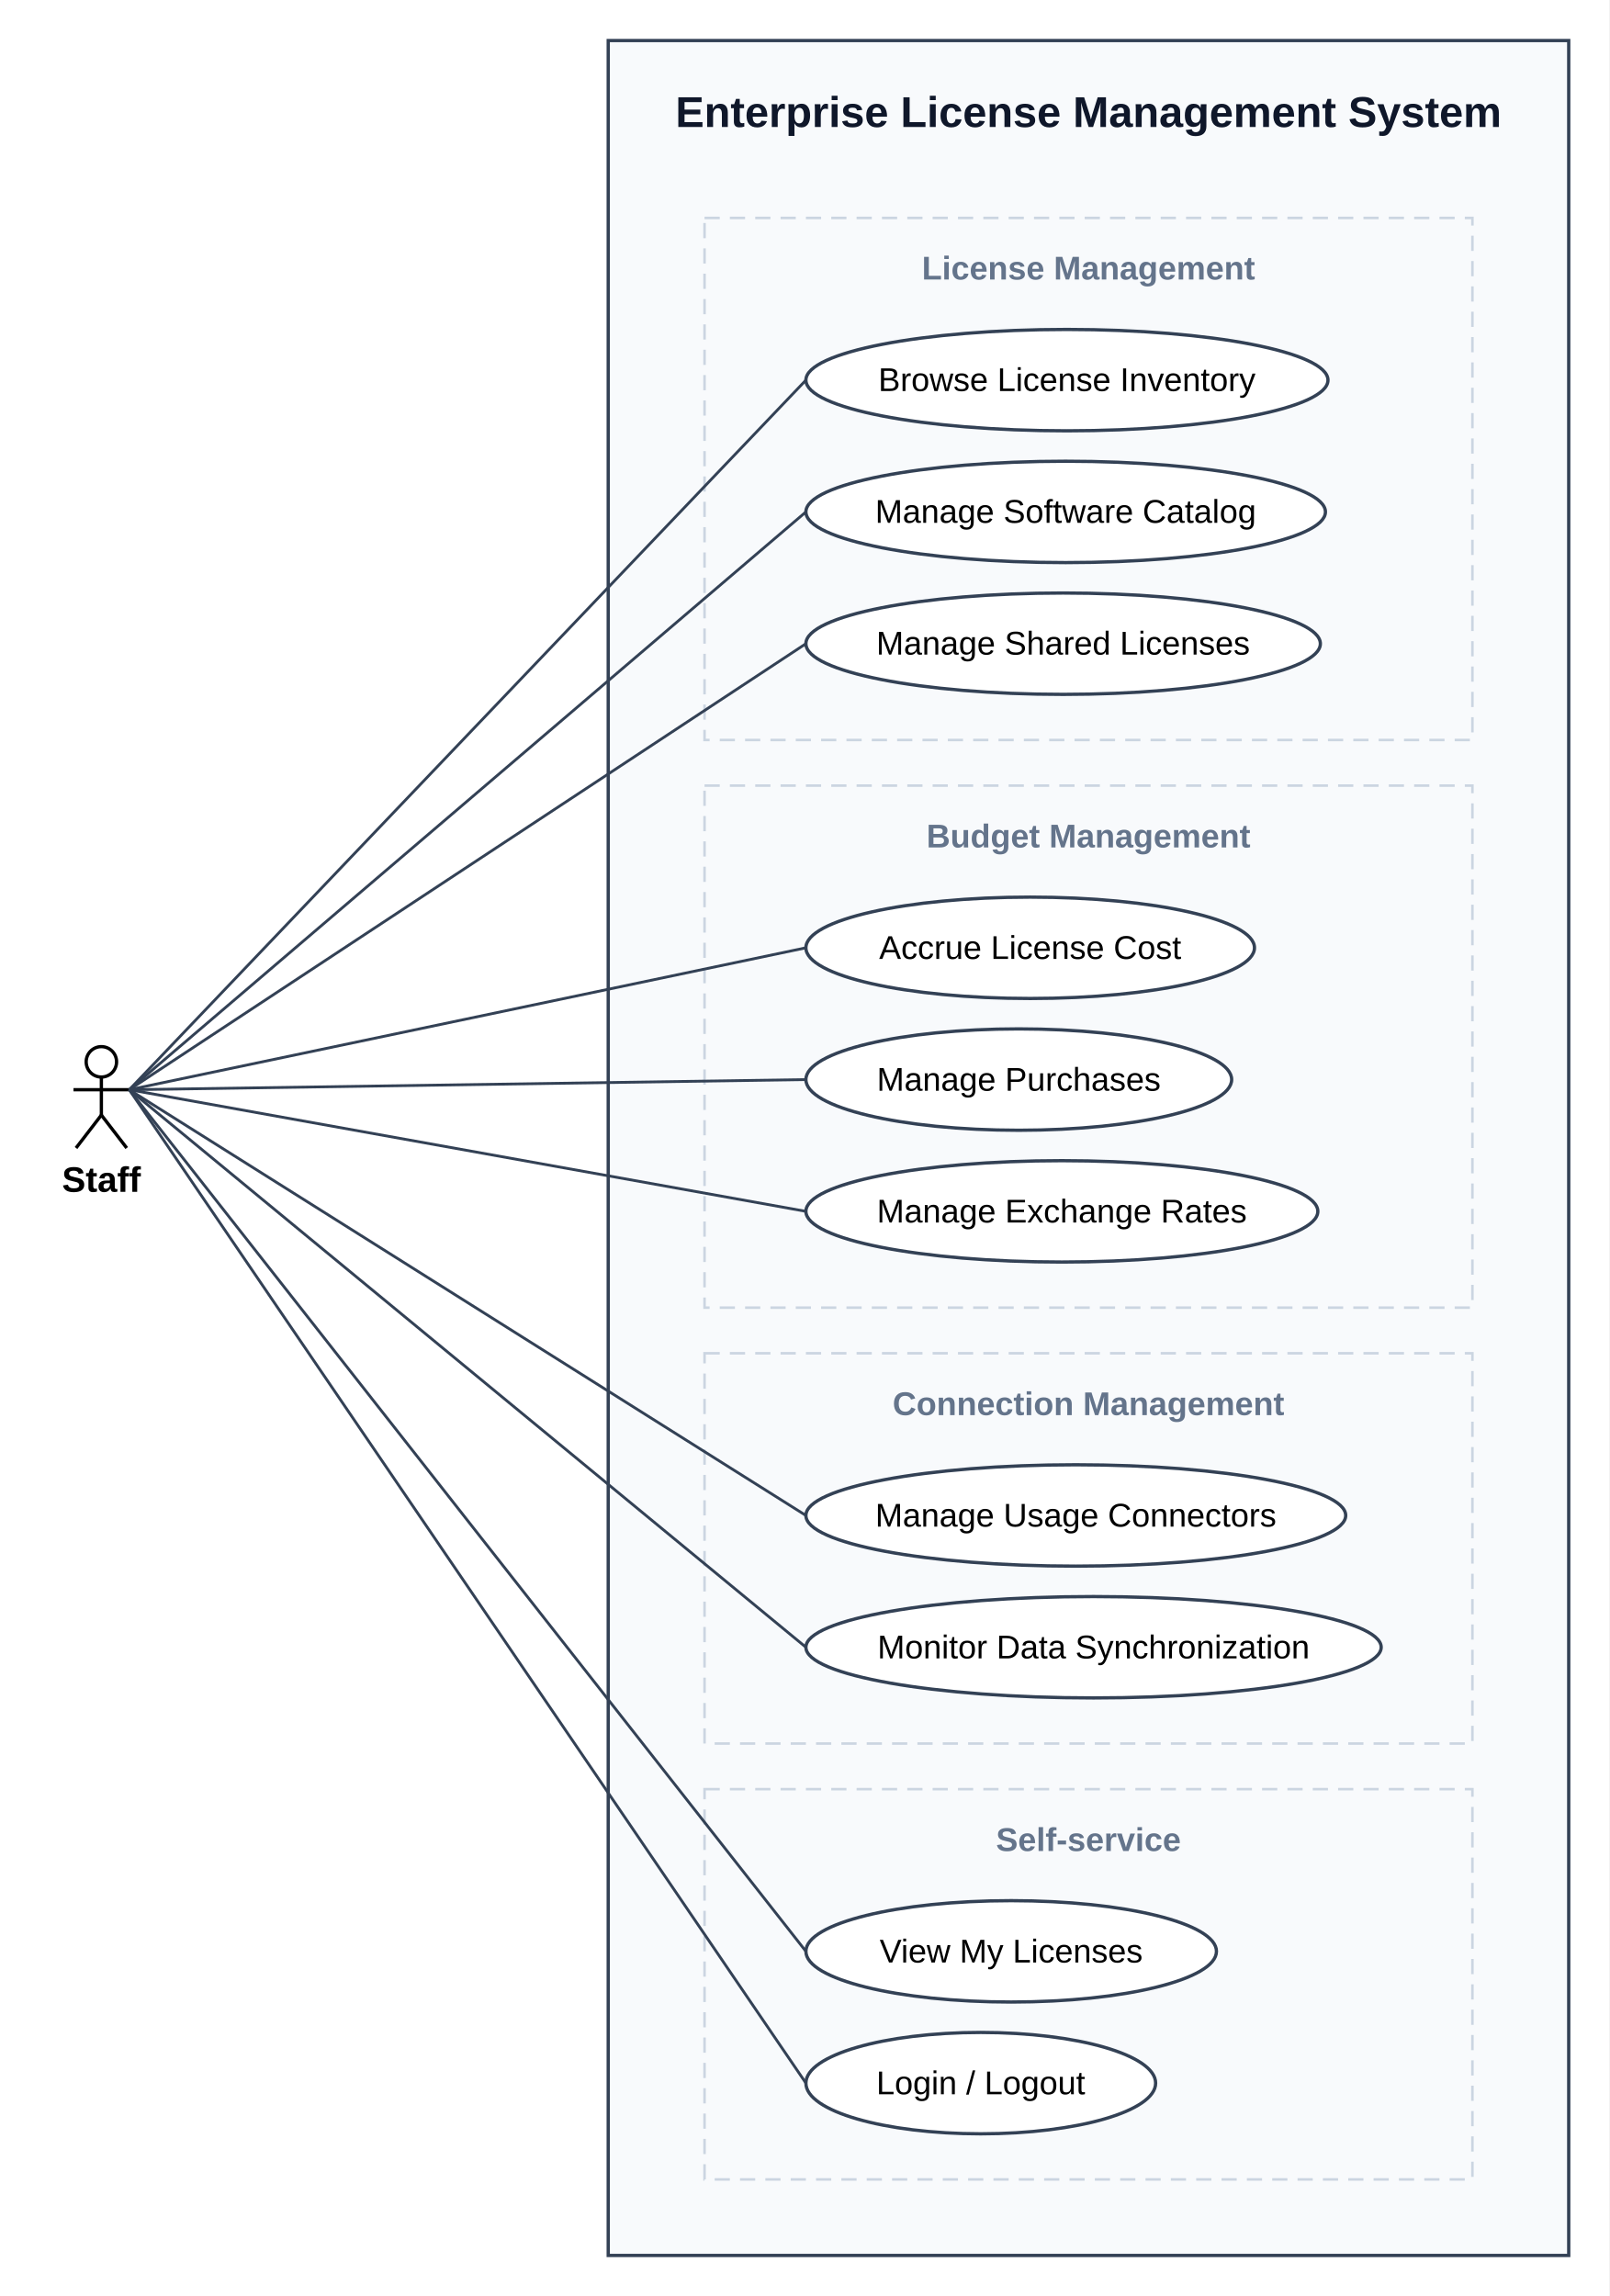
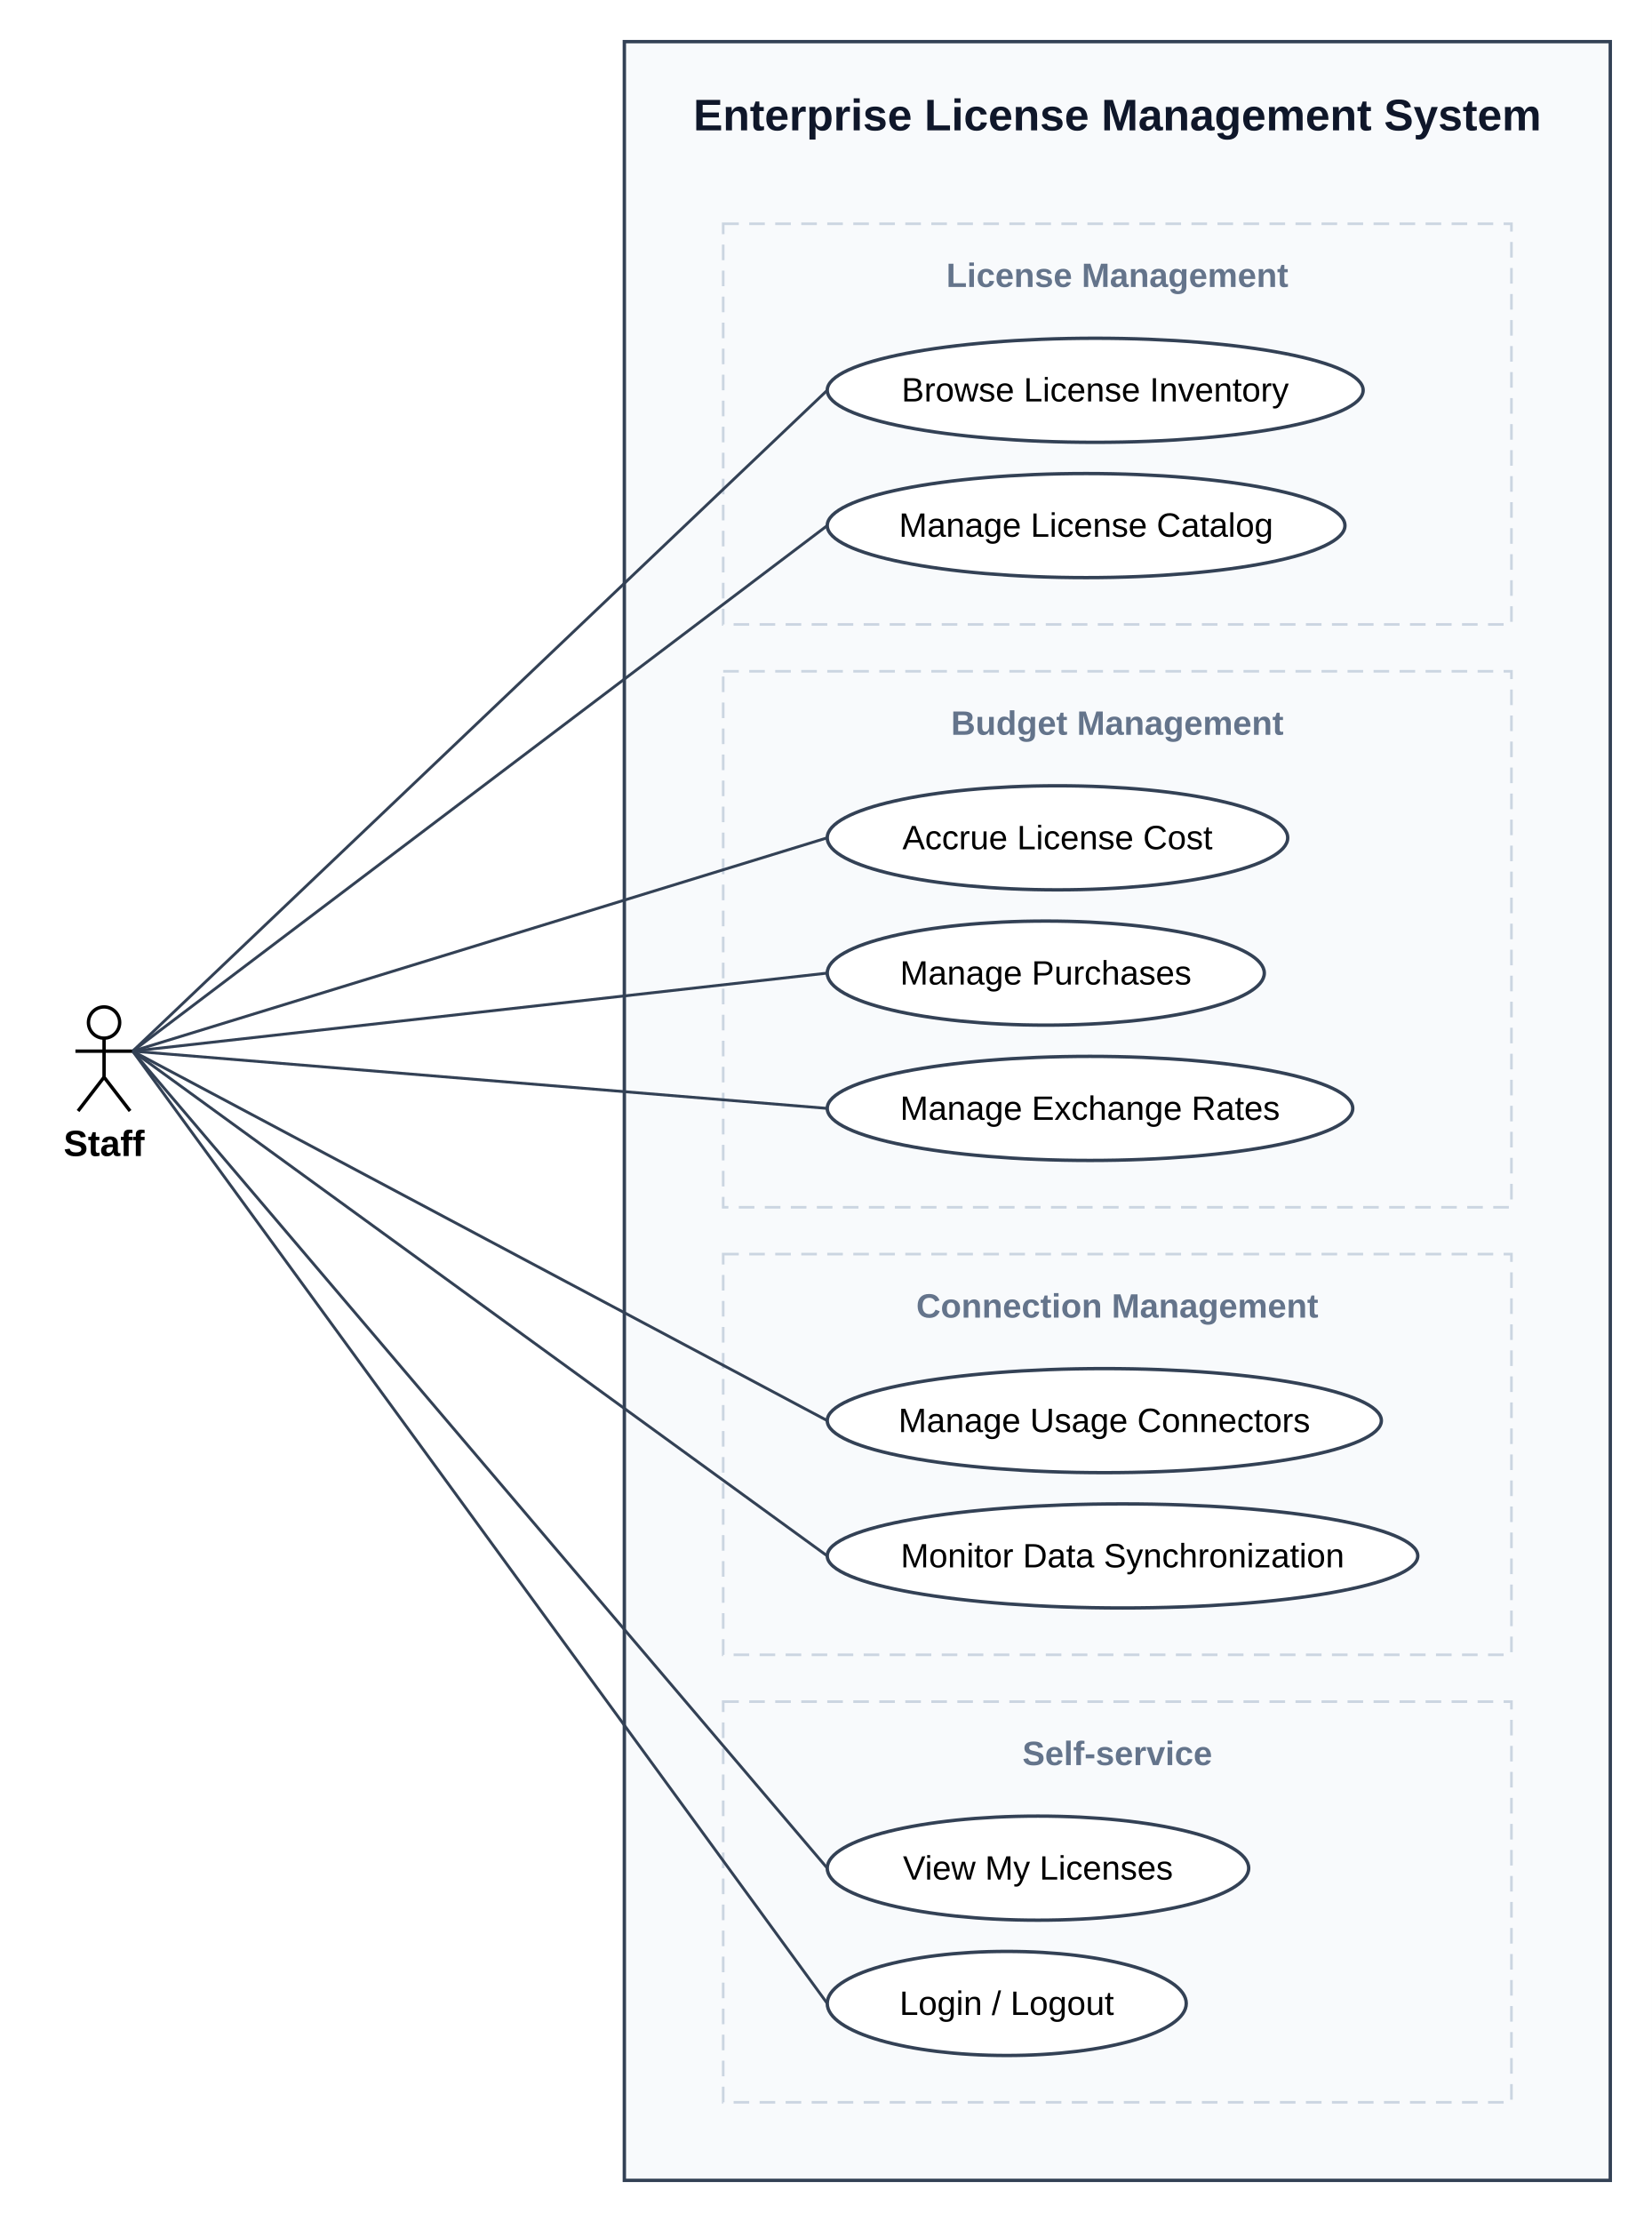
- <svg xmlns="http://www.w3.org/2000/svg" width="635" height="906" viewBox="0 0 635 906" font-family="Liberation Sans, Arial, Helvetica, sans-serif">
+ <svg xmlns="http://www.w3.org/2000/svg" width="635" height="854" viewBox="0 0 635 854" font-family="Liberation Sans, Arial, Helvetica, sans-serif">
  <rect width="100%" height="100%" fill="#ffffff" />
  <g transform="translate(-20.0,16.0)">
-     <rect x="260.0" y="0.0" width="379.0" height="874.0" rx="0" fill="#F8FAFC" stroke="#334155" stroke-width="1.3" />
+     <rect x="260.0" y="0.0" width="379.0" height="822.0" rx="0" fill="#F8FAFC" stroke="#334155" stroke-width="1.3" />
    <text x="449.5" y="34.1" font-size="17" fill="#0f172a" text-anchor="middle" font-weight="bold" xml:space="preserve">Enterprise License Management System</text>
-     <rect x="298.0" y="70.0" width="303.0" height="206.0" rx="0" fill="#F8FAFC" stroke="#CBD5E1" stroke-width="1" stroke-dasharray="6 4" />
+     <rect x="298.0" y="70.0" width="303.0" height="154.0" rx="0" fill="#F8FAFC" stroke="#CBD5E1" stroke-width="1" stroke-dasharray="6 4" />
    <text x="449.5" y="94.3" font-size="13" fill="#64748B" text-anchor="middle" font-weight="bold" xml:space="preserve">License Management</text>
    <ellipse cx="441.0" cy="134.0" rx="103.0" ry="20.0" fill="#ffffff" stroke="#334155" stroke-width="1.3" />
    <text x="441.0" y="138.3" font-size="13" fill="#000000" text-anchor="middle" xml:space="preserve">Browse License Inventory</text>
-     <ellipse cx="440.5" cy="186.0" rx="102.5" ry="20.0" fill="#ffffff" stroke="#334155" stroke-width="1.3" />
-     <text x="440.5" y="190.3" font-size="13" fill="#000000" text-anchor="middle" xml:space="preserve">Manage Software Catalog</text>
-     <ellipse cx="439.5" cy="238.0" rx="101.5" ry="20.0" fill="#ffffff" stroke="#334155" stroke-width="1.3" />
-     <text x="439.5" y="242.3" font-size="13" fill="#000000" text-anchor="middle" xml:space="preserve">Manage Shared Licenses</text>
-     <rect x="298.0" y="294.0" width="303.0" height="206.0" rx="0" fill="#F8FAFC" stroke="#CBD5E1" stroke-width="1" stroke-dasharray="6 4" />
-     <text x="449.5" y="318.4" font-size="13" fill="#64748B" text-anchor="middle" font-weight="bold" xml:space="preserve">Budget Management</text>
-     <ellipse cx="426.5" cy="358.0" rx="88.5" ry="20.0" fill="#ffffff" stroke="#334155" stroke-width="1.3" />
-     <text x="426.5" y="362.4" font-size="13" fill="#000000" text-anchor="middle" xml:space="preserve">Accrue License Cost</text>
-     <ellipse cx="422.0" cy="410.0" rx="84.0" ry="20.0" fill="#ffffff" stroke="#334155" stroke-width="1.3" />
-     <text x="422.0" y="414.4" font-size="13" fill="#000000" text-anchor="middle" xml:space="preserve">Manage Purchases</text>
-     <ellipse cx="439.0" cy="462.0" rx="101.0" ry="20.0" fill="#ffffff" stroke="#334155" stroke-width="1.3" />
-     <text x="439.0" y="466.4" font-size="13" fill="#000000" text-anchor="middle" xml:space="preserve">Manage Exchange Rates</text>
-     <rect x="298.0" y="518.0" width="303.0" height="154.0" rx="0" fill="#F8FAFC" stroke="#CBD5E1" stroke-width="1" stroke-dasharray="6 4" />
-     <text x="449.5" y="542.4" font-size="13" fill="#64748B" text-anchor="middle" font-weight="bold" xml:space="preserve">Connection Management</text>
-     <ellipse cx="444.5" cy="582.0" rx="106.5" ry="20.0" fill="#ffffff" stroke="#334155" stroke-width="1.3" />
-     <text x="444.5" y="586.4" font-size="13" fill="#000000" text-anchor="middle" xml:space="preserve">Manage Usage Connectors</text>
-     <ellipse cx="451.5" cy="634.0" rx="113.5" ry="20.0" fill="#ffffff" stroke="#334155" stroke-width="1.3" />
-     <text x="451.5" y="638.4" font-size="13" fill="#000000" text-anchor="middle" xml:space="preserve">Monitor Data Synchronization</text>
-     <rect x="298.0" y="690.0" width="303.0" height="154.0" rx="0" fill="#F8FAFC" stroke="#CBD5E1" stroke-width="1" stroke-dasharray="6 4" />
-     <text x="449.5" y="714.4" font-size="13" fill="#64748B" text-anchor="middle" font-weight="bold" xml:space="preserve">Self-service</text>
-     <ellipse cx="419.0" cy="754.0" rx="81.0" ry="20.0" fill="#ffffff" stroke="#334155" stroke-width="1.3" />
-     <text x="419.0" y="758.4" font-size="13" fill="#000000" text-anchor="middle" xml:space="preserve">View My Licenses</text>
-     <ellipse cx="407.0" cy="806.0" rx="69.0" ry="20.0" fill="#ffffff" stroke="#334155" stroke-width="1.3" />
-     <text x="407.0" y="810.4" font-size="13" fill="#000000" text-anchor="middle" xml:space="preserve">Login / Logout</text>
-     <circle cx="60" cy="403.0" r="6" fill="#fff" stroke="#000" stroke-width="1.3" />
-     <line x1="60" y1="409.0" x2="60" y2="424.0" stroke="#000" stroke-width="1.3" fill="none" />
-     <line x1="49" y1="414.0" x2="71" y2="414.0" stroke="#000" stroke-width="1.3" fill="none" />
-     <line x1="60" y1="424.0" x2="50" y2="437.0" stroke="#000" stroke-width="1.3" fill="none" />
-     <line x1="60" y1="424.0" x2="70" y2="437.0" stroke="#000" stroke-width="1.3" fill="none" />
-     <text x="60.0" y="454.3" font-size="14" fill="#000000" text-anchor="middle" font-weight="bold" xml:space="preserve">Staff</text>
-     <path d="M71.0,414.0 L338.0,134.0" fill="none" stroke="#334155" stroke-width="1.1" />
-     <path d="M71.0,414.0 L338.0,186.0" fill="none" stroke="#334155" stroke-width="1.1" />
-     <path d="M71.0,414.0 L338.0,238.0" fill="none" stroke="#334155" stroke-width="1.1" />
-     <path d="M71.0,414.0 L338.0,358.0" fill="none" stroke="#334155" stroke-width="1.1" />
-     <path d="M71.0,414.0 L338.0,410.0" fill="none" stroke="#334155" stroke-width="1.1" />
-     <path d="M71.0,414.0 L338.0,462.0" fill="none" stroke="#334155" stroke-width="1.1" />
-     <path d="M71.0,414.0 L338.0,582.0" fill="none" stroke="#334155" stroke-width="1.1" />
-     <path d="M71.0,414.0 L338.0,634.0" fill="none" stroke="#334155" stroke-width="1.1" />
-     <path d="M71.0,414.0 L338.0,754.0" fill="none" stroke="#334155" stroke-width="1.1" />
-     <path d="M71.0,414.0 L338.0,806.0" fill="none" stroke="#334155" stroke-width="1.1" />
+     <ellipse cx="437.5" cy="186.0" rx="99.5" ry="20.0" fill="#ffffff" stroke="#334155" stroke-width="1.3" />
+     <text x="437.5" y="190.3" font-size="13" fill="#000000" text-anchor="middle" xml:space="preserve">Manage License Catalog</text>
+     <rect x="298.0" y="242.0" width="303.0" height="206.0" rx="0" fill="#F8FAFC" stroke="#CBD5E1" stroke-width="1" stroke-dasharray="6 4" />
+     <text x="449.5" y="266.4" font-size="13" fill="#64748B" text-anchor="middle" font-weight="bold" xml:space="preserve">Budget Management</text>
+     <ellipse cx="426.5" cy="306.0" rx="88.5" ry="20.0" fill="#ffffff" stroke="#334155" stroke-width="1.3" />
+     <text x="426.5" y="310.4" font-size="13" fill="#000000" text-anchor="middle" xml:space="preserve">Accrue License Cost</text>
+     <ellipse cx="422.0" cy="358.0" rx="84.0" ry="20.0" fill="#ffffff" stroke="#334155" stroke-width="1.3" />
+     <text x="422.0" y="362.4" font-size="13" fill="#000000" text-anchor="middle" xml:space="preserve">Manage Purchases</text>
+     <ellipse cx="439.0" cy="410.0" rx="101.0" ry="20.0" fill="#ffffff" stroke="#334155" stroke-width="1.3" />
+     <text x="439.0" y="414.4" font-size="13" fill="#000000" text-anchor="middle" xml:space="preserve">Manage Exchange Rates</text>
+     <rect x="298.0" y="466.0" width="303.0" height="154.0" rx="0" fill="#F8FAFC" stroke="#CBD5E1" stroke-width="1" stroke-dasharray="6 4" />
+     <text x="449.5" y="490.4" font-size="13" fill="#64748B" text-anchor="middle" font-weight="bold" xml:space="preserve">Connection Management</text>
+     <ellipse cx="444.5" cy="530.0" rx="106.5" ry="20.0" fill="#ffffff" stroke="#334155" stroke-width="1.3" />
+     <text x="444.5" y="534.4" font-size="13" fill="#000000" text-anchor="middle" xml:space="preserve">Manage Usage Connectors</text>
+     <ellipse cx="451.5" cy="582.0" rx="113.5" ry="20.0" fill="#ffffff" stroke="#334155" stroke-width="1.3" />
+     <text x="451.5" y="586.4" font-size="13" fill="#000000" text-anchor="middle" xml:space="preserve">Monitor Data Synchronization</text>
+     <rect x="298.0" y="638.0" width="303.0" height="154.0" rx="0" fill="#F8FAFC" stroke="#CBD5E1" stroke-width="1" stroke-dasharray="6 4" />
+     <text x="449.5" y="662.4" font-size="13" fill="#64748B" text-anchor="middle" font-weight="bold" xml:space="preserve">Self-service</text>
+     <ellipse cx="419.0" cy="702.0" rx="81.0" ry="20.0" fill="#ffffff" stroke="#334155" stroke-width="1.3" />
+     <text x="419.0" y="706.4" font-size="13" fill="#000000" text-anchor="middle" xml:space="preserve">View My Licenses</text>
+     <ellipse cx="407.0" cy="754.0" rx="69.0" ry="20.0" fill="#ffffff" stroke="#334155" stroke-width="1.3" />
+     <text x="407.0" y="758.4" font-size="13" fill="#000000" text-anchor="middle" xml:space="preserve">Login / Logout</text>
+     <circle cx="60" cy="377.0" r="6" fill="#fff" stroke="#000" stroke-width="1.3" />
+     <line x1="60" y1="383.0" x2="60" y2="398.0" stroke="#000" stroke-width="1.3" fill="none" />
+     <line x1="49" y1="388.0" x2="71" y2="388.0" stroke="#000" stroke-width="1.3" fill="none" />
+     <line x1="60" y1="398.0" x2="50" y2="411.0" stroke="#000" stroke-width="1.3" fill="none" />
+     <line x1="60" y1="398.0" x2="70" y2="411.0" stroke="#000" stroke-width="1.3" fill="none" />
+     <text x="60.0" y="428.3" font-size="14" fill="#000000" text-anchor="middle" font-weight="bold" xml:space="preserve">Staff</text>
+     <path d="M71.0,388.0 L338.0,134.0" fill="none" stroke="#334155" stroke-width="1.1" />
+     <path d="M71.0,388.0 L338.0,186.0" fill="none" stroke="#334155" stroke-width="1.1" />
+     <path d="M71.0,388.0 L338.0,306.0" fill="none" stroke="#334155" stroke-width="1.1" />
+     <path d="M71.0,388.0 L338.0,358.0" fill="none" stroke="#334155" stroke-width="1.1" />
+     <path d="M71.0,388.0 L338.0,410.0" fill="none" stroke="#334155" stroke-width="1.1" />
+     <path d="M71.0,388.0 L338.0,530.0" fill="none" stroke="#334155" stroke-width="1.1" />
+     <path d="M71.0,388.0 L338.0,582.0" fill="none" stroke="#334155" stroke-width="1.1" />
+     <path d="M71.0,388.0 L338.0,702.0" fill="none" stroke="#334155" stroke-width="1.1" />
+     <path d="M71.0,388.0 L338.0,754.0" fill="none" stroke="#334155" stroke-width="1.1" />
  </g>
</svg>
